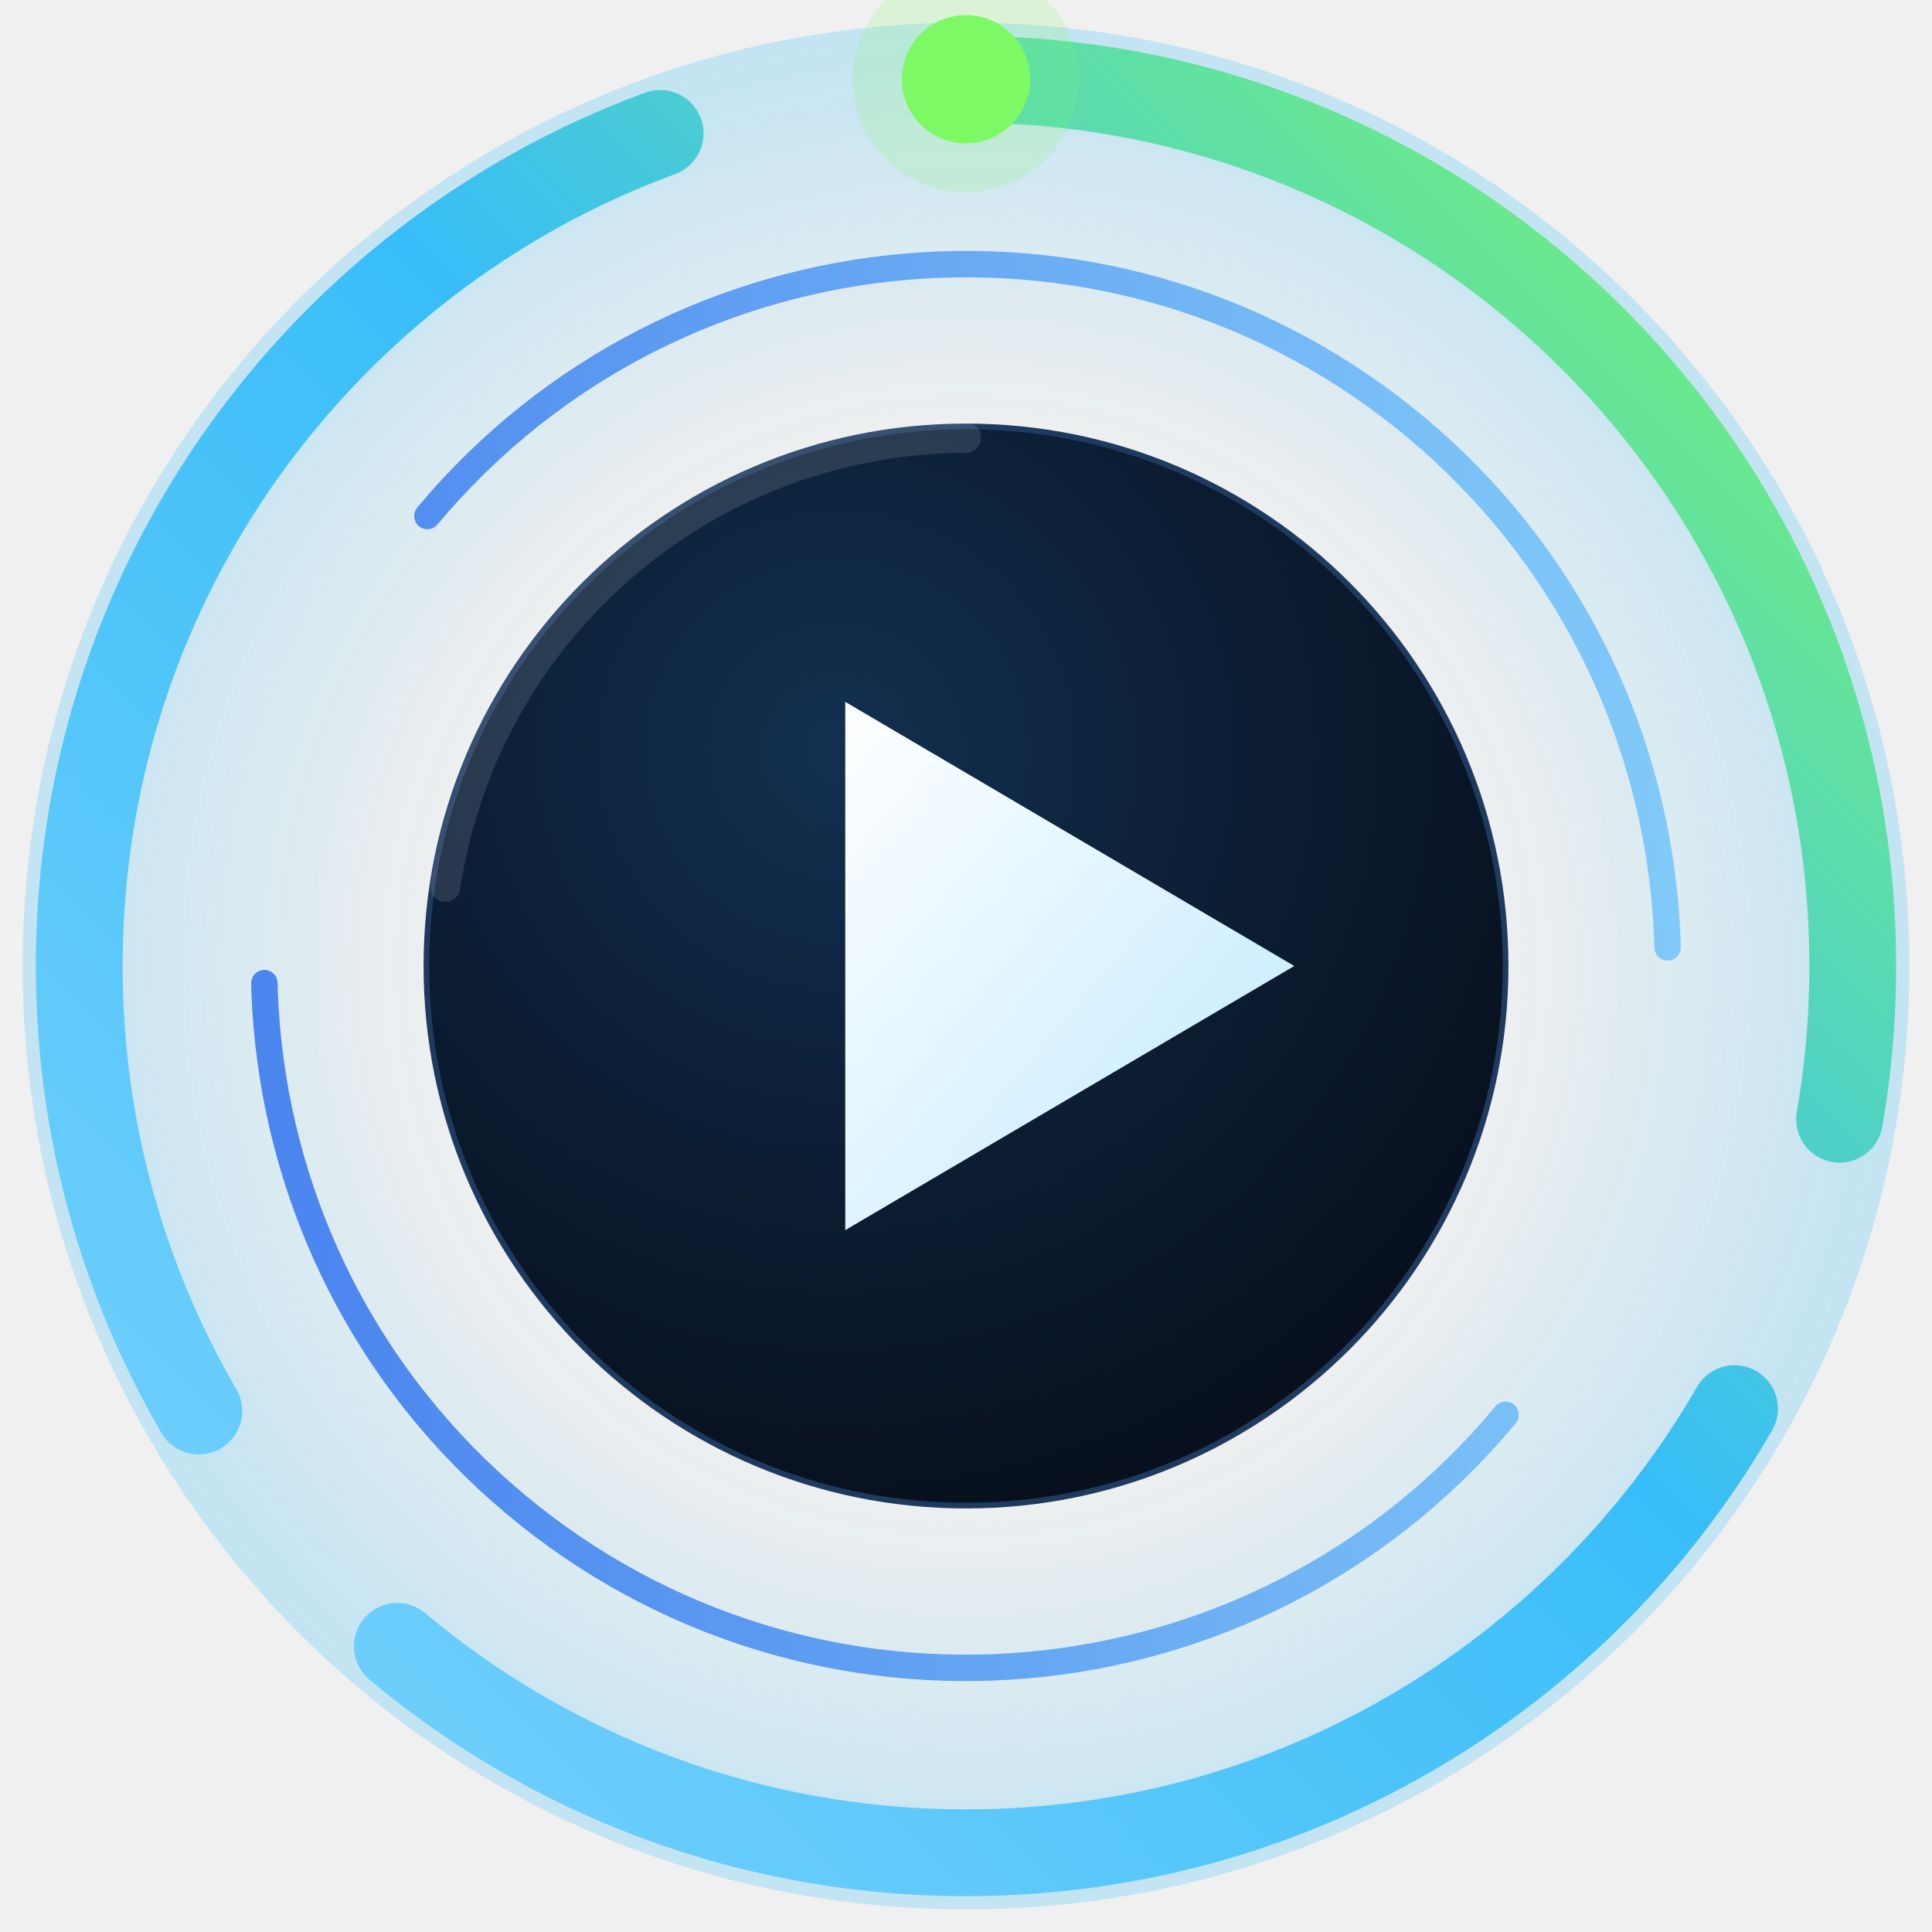
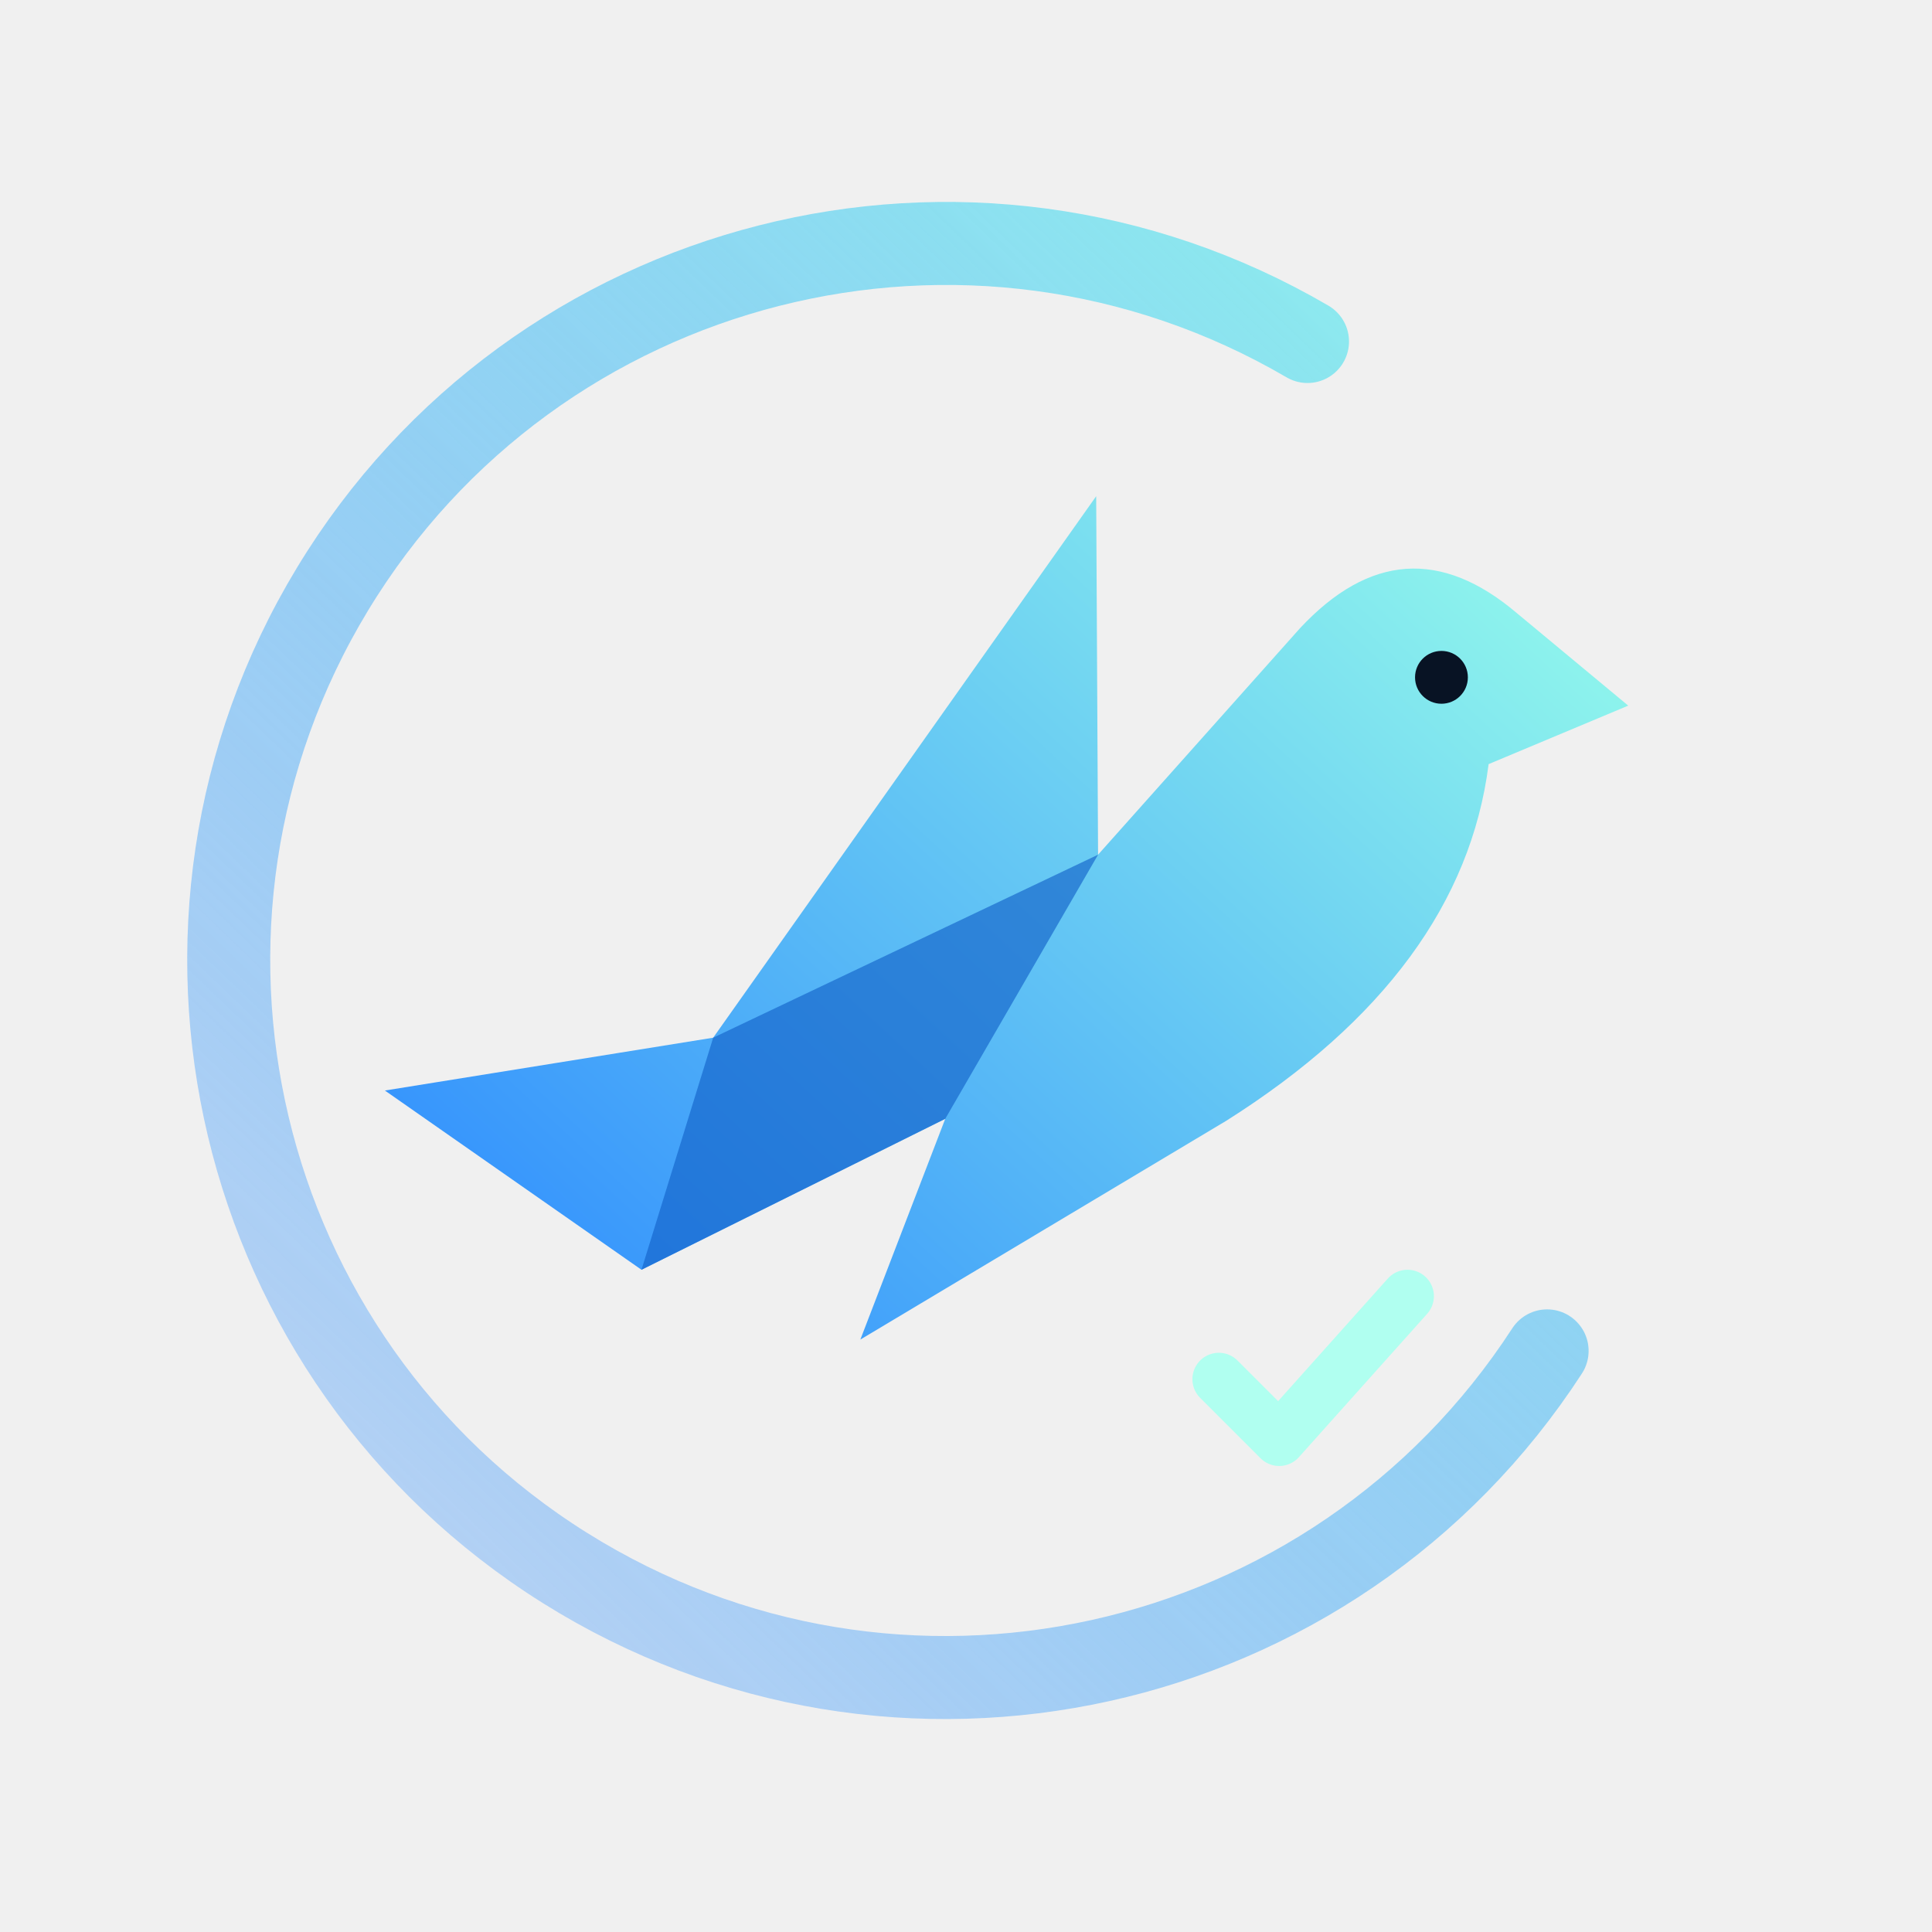
- <svg xmlns="http://www.w3.org/2000/svg" viewBox="0 0 1024 1024">
+ <svg xmlns="http://www.w3.org/2000/svg" viewBox="0 0 1024 1024" role="img" aria-labelledby="title desc">
  <defs>
-     <linearGradient id="piouRing" x1="0%" y1="0%" x2="100%" y2="100%">
-       <stop offset="0%" stop-color="#7dd3fc" />
-       <stop offset="55%" stop-color="#38bdf8" />
-       <stop offset="100%" stop-color="#7df966" />
+     <linearGradient id="wing" x1="240" y1="760" x2="730" y2="230" gradientUnits="userSpaceOnUse">
+       <stop stop-color="#2885ff" />
+       <stop offset="1" stop-color="#8ff5ec" />
    </linearGradient>
-     <linearGradient id="piouRing2" x1="0%" y1="100%" x2="100%" y2="0%">
-       <stop offset="0%" stop-color="#2563eb" />
-       <stop offset="100%" stop-color="#7dd3fc" />
-     </linearGradient>
-     <radialGradient id="piouCore" cx="38%" cy="30%" r="80%">
-       <stop offset="0%" stop-color="#12304f" />
-       <stop offset="55%" stop-color="#0b1b30" />
-       <stop offset="100%" stop-color="#070d18" />
-     </radialGradient>
-     <radialGradient id="piouHalo" cx="50%" cy="50%" r="50%">
-       <stop offset="55%" stop-color="#38bdf8" stop-opacity="0" />
-       <stop offset="100%" stop-color="#38bdf8" stop-opacity="0.45" />
-     </radialGradient>
-     <linearGradient id="piouPlay" x1="0%" y1="0%" x2="100%" y2="100%">
-       <stop offset="0%" stop-color="#ffffff" />
-       <stop offset="100%" stop-color="#bfe9ff" />
+     <linearGradient id="orbit" x1="140" y1="870" x2="850" y2="130" gradientUnits="userSpaceOnUse">
+       <stop stop-color="#2885ff" stop-opacity=".25" />
+       <stop offset="1" stop-color="#8ff5ec" />
    </linearGradient>
  </defs>
-   <circle cx="512" cy="512" r="500" fill="url(#piouHalo)" opacity="0.55" />
-   <g transform="rotate(-90 512 512)">
-     <circle cx="512" cy="512" r="470" fill="none" stroke="url(#piouRing)" stroke-width="46" stroke-linecap="round" stroke-dasharray="820 164" />
-   </g>
-   <g transform="rotate(40 512 512)">
-     <circle cx="512" cy="512" r="372" fill="none" stroke="url(#piouRing2)" stroke-width="14" stroke-linecap="round" stroke-dasharray="900 268" opacity="0.85" />
-   </g>
-   <circle cx="512" cy="512" r="286" fill="url(#piouCore)" stroke="#1e3a5f" stroke-width="3" />
-   <path d="M 512 232 A 280 280 0 0 0 236 470" fill="none" stroke="#ffffff" stroke-opacity="0.12" stroke-width="16" stroke-linecap="round" />
-   <path d="M 448 372 L 448 652 L 686 512 Z" fill="url(#piouPlay)" />
-   <circle cx="512" cy="42" r="60" fill="#7df966" opacity="0.18" />
-   <circle cx="512" cy="42" r="34" fill="#7df966" />
+   <path d="M820 716a380 380 0 1 1-127-535" fill="none" stroke="url(#orbit)" stroke-width="44" stroke-linecap="round" />
+   <path d="M204 578 378 550 581 263 582 453 689 333Q744 274 804 325L863 374 789 405Q775 515 650 594L456 710 501 593 340 673Z" fill="url(#wing)" />
+   <path d="m378 550 204-97-81 140-161 80Z" fill="#1362c9" opacity=".65" />
+   <circle cx="764" cy="359" r="14" fill="#081324" />
+   <path d="m646 731 32 32 68-76" fill="none" stroke="#b0fff0" stroke-width="28" stroke-linecap="round" stroke-linejoin="round" />
</svg>
